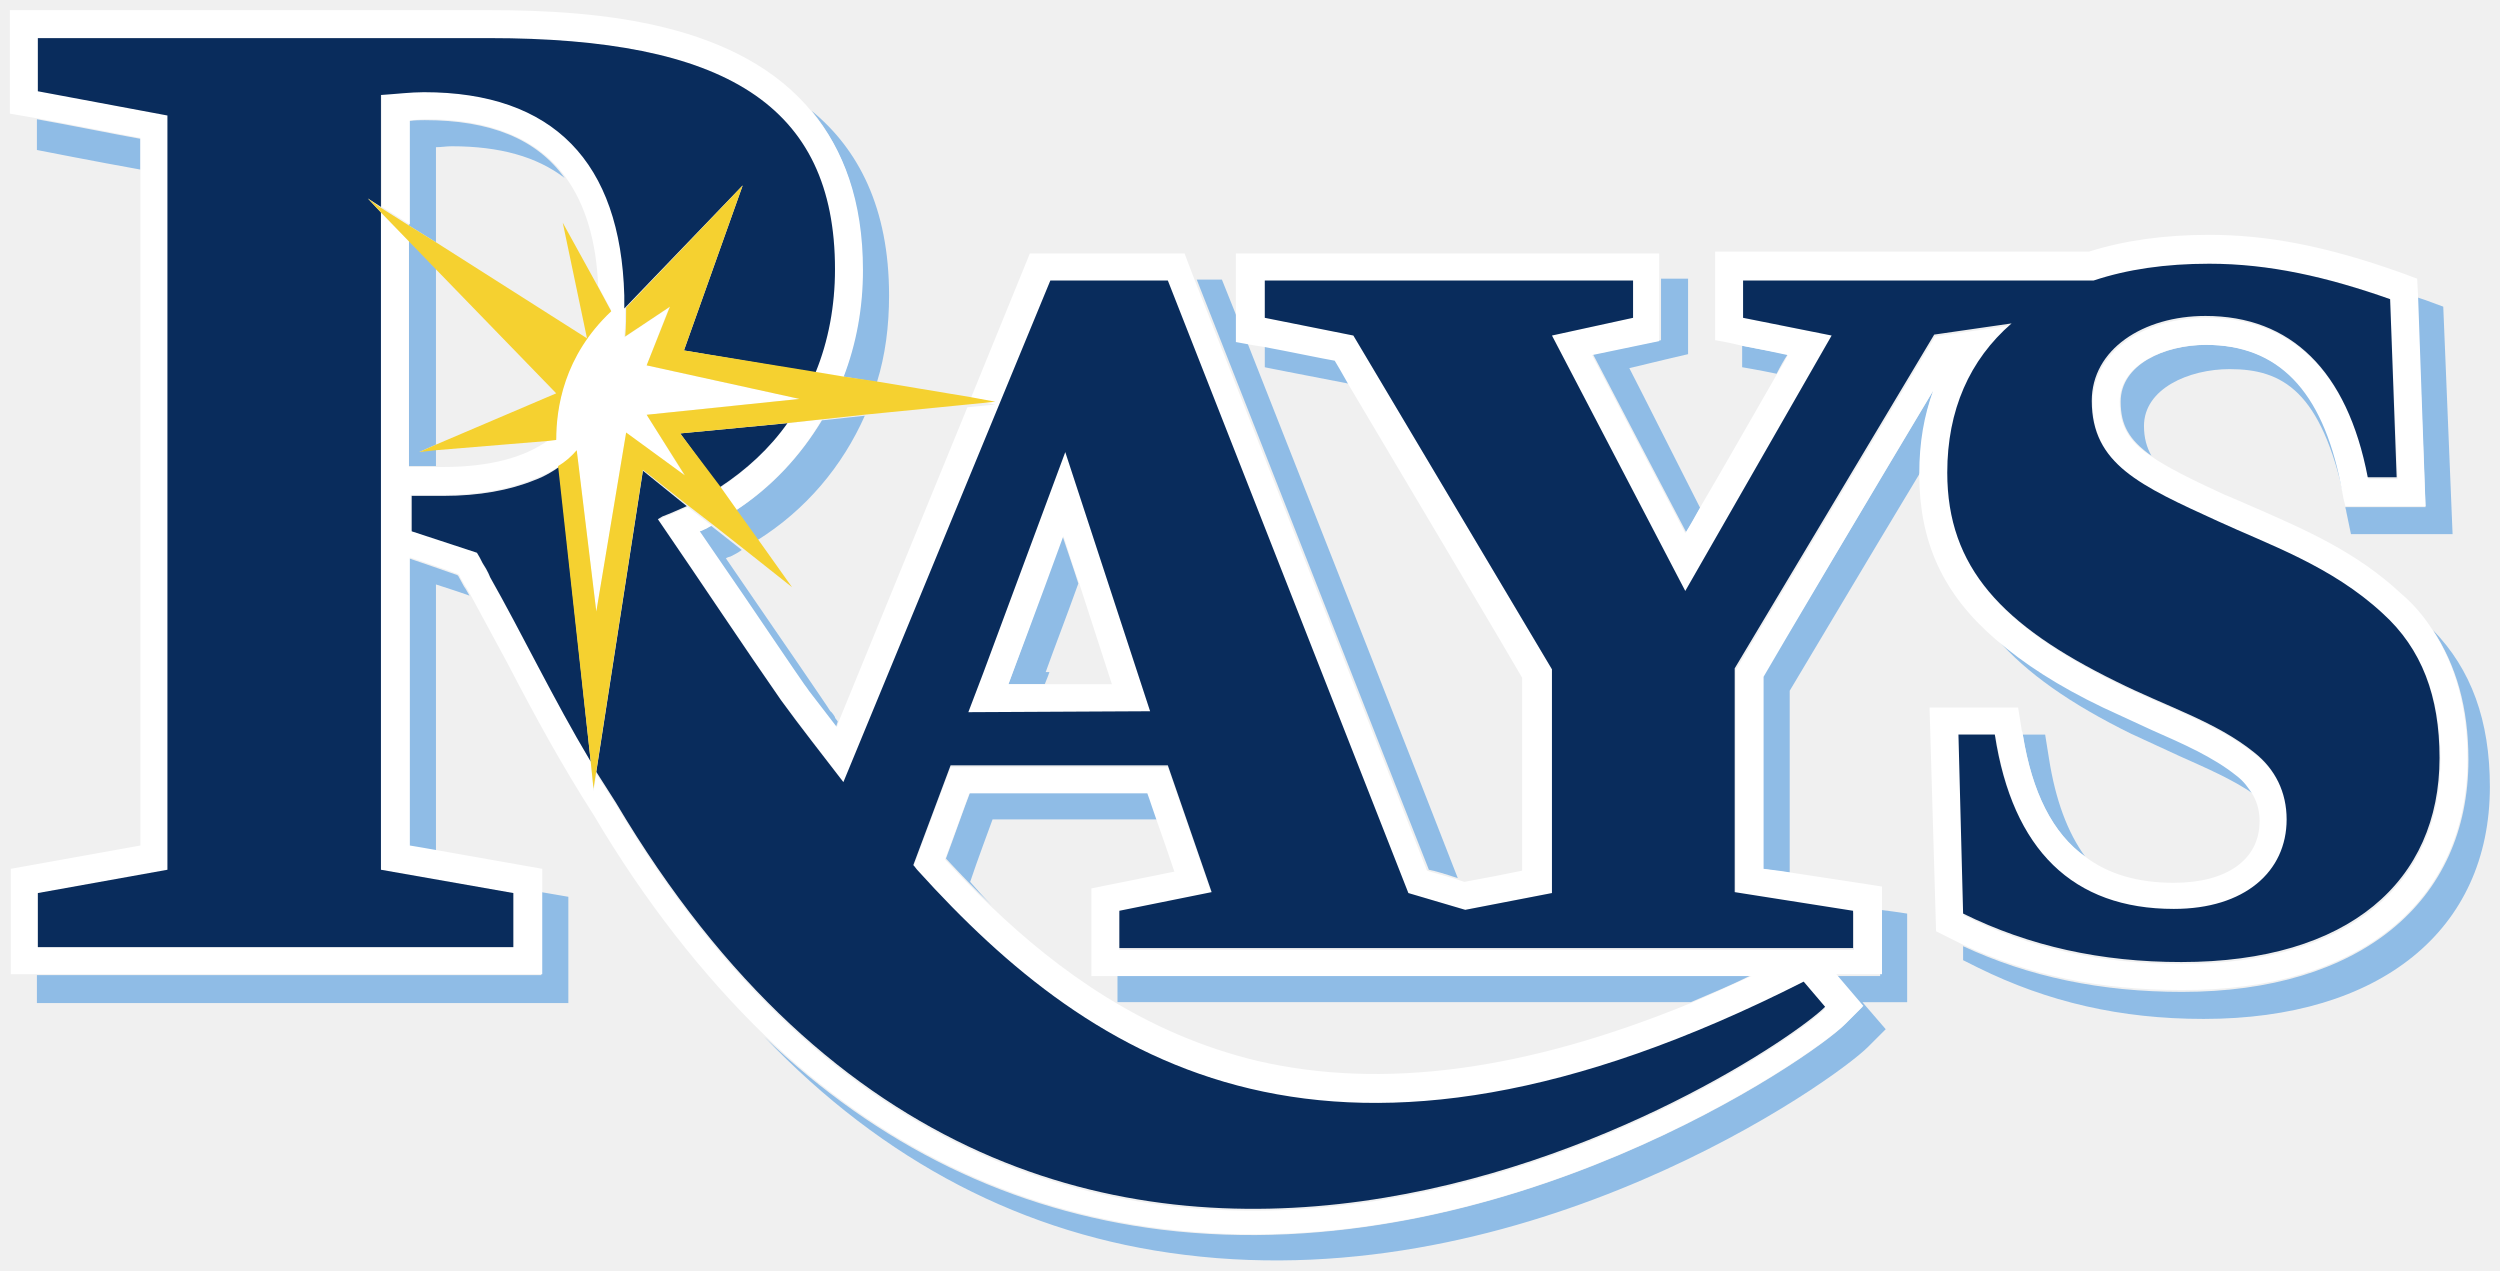
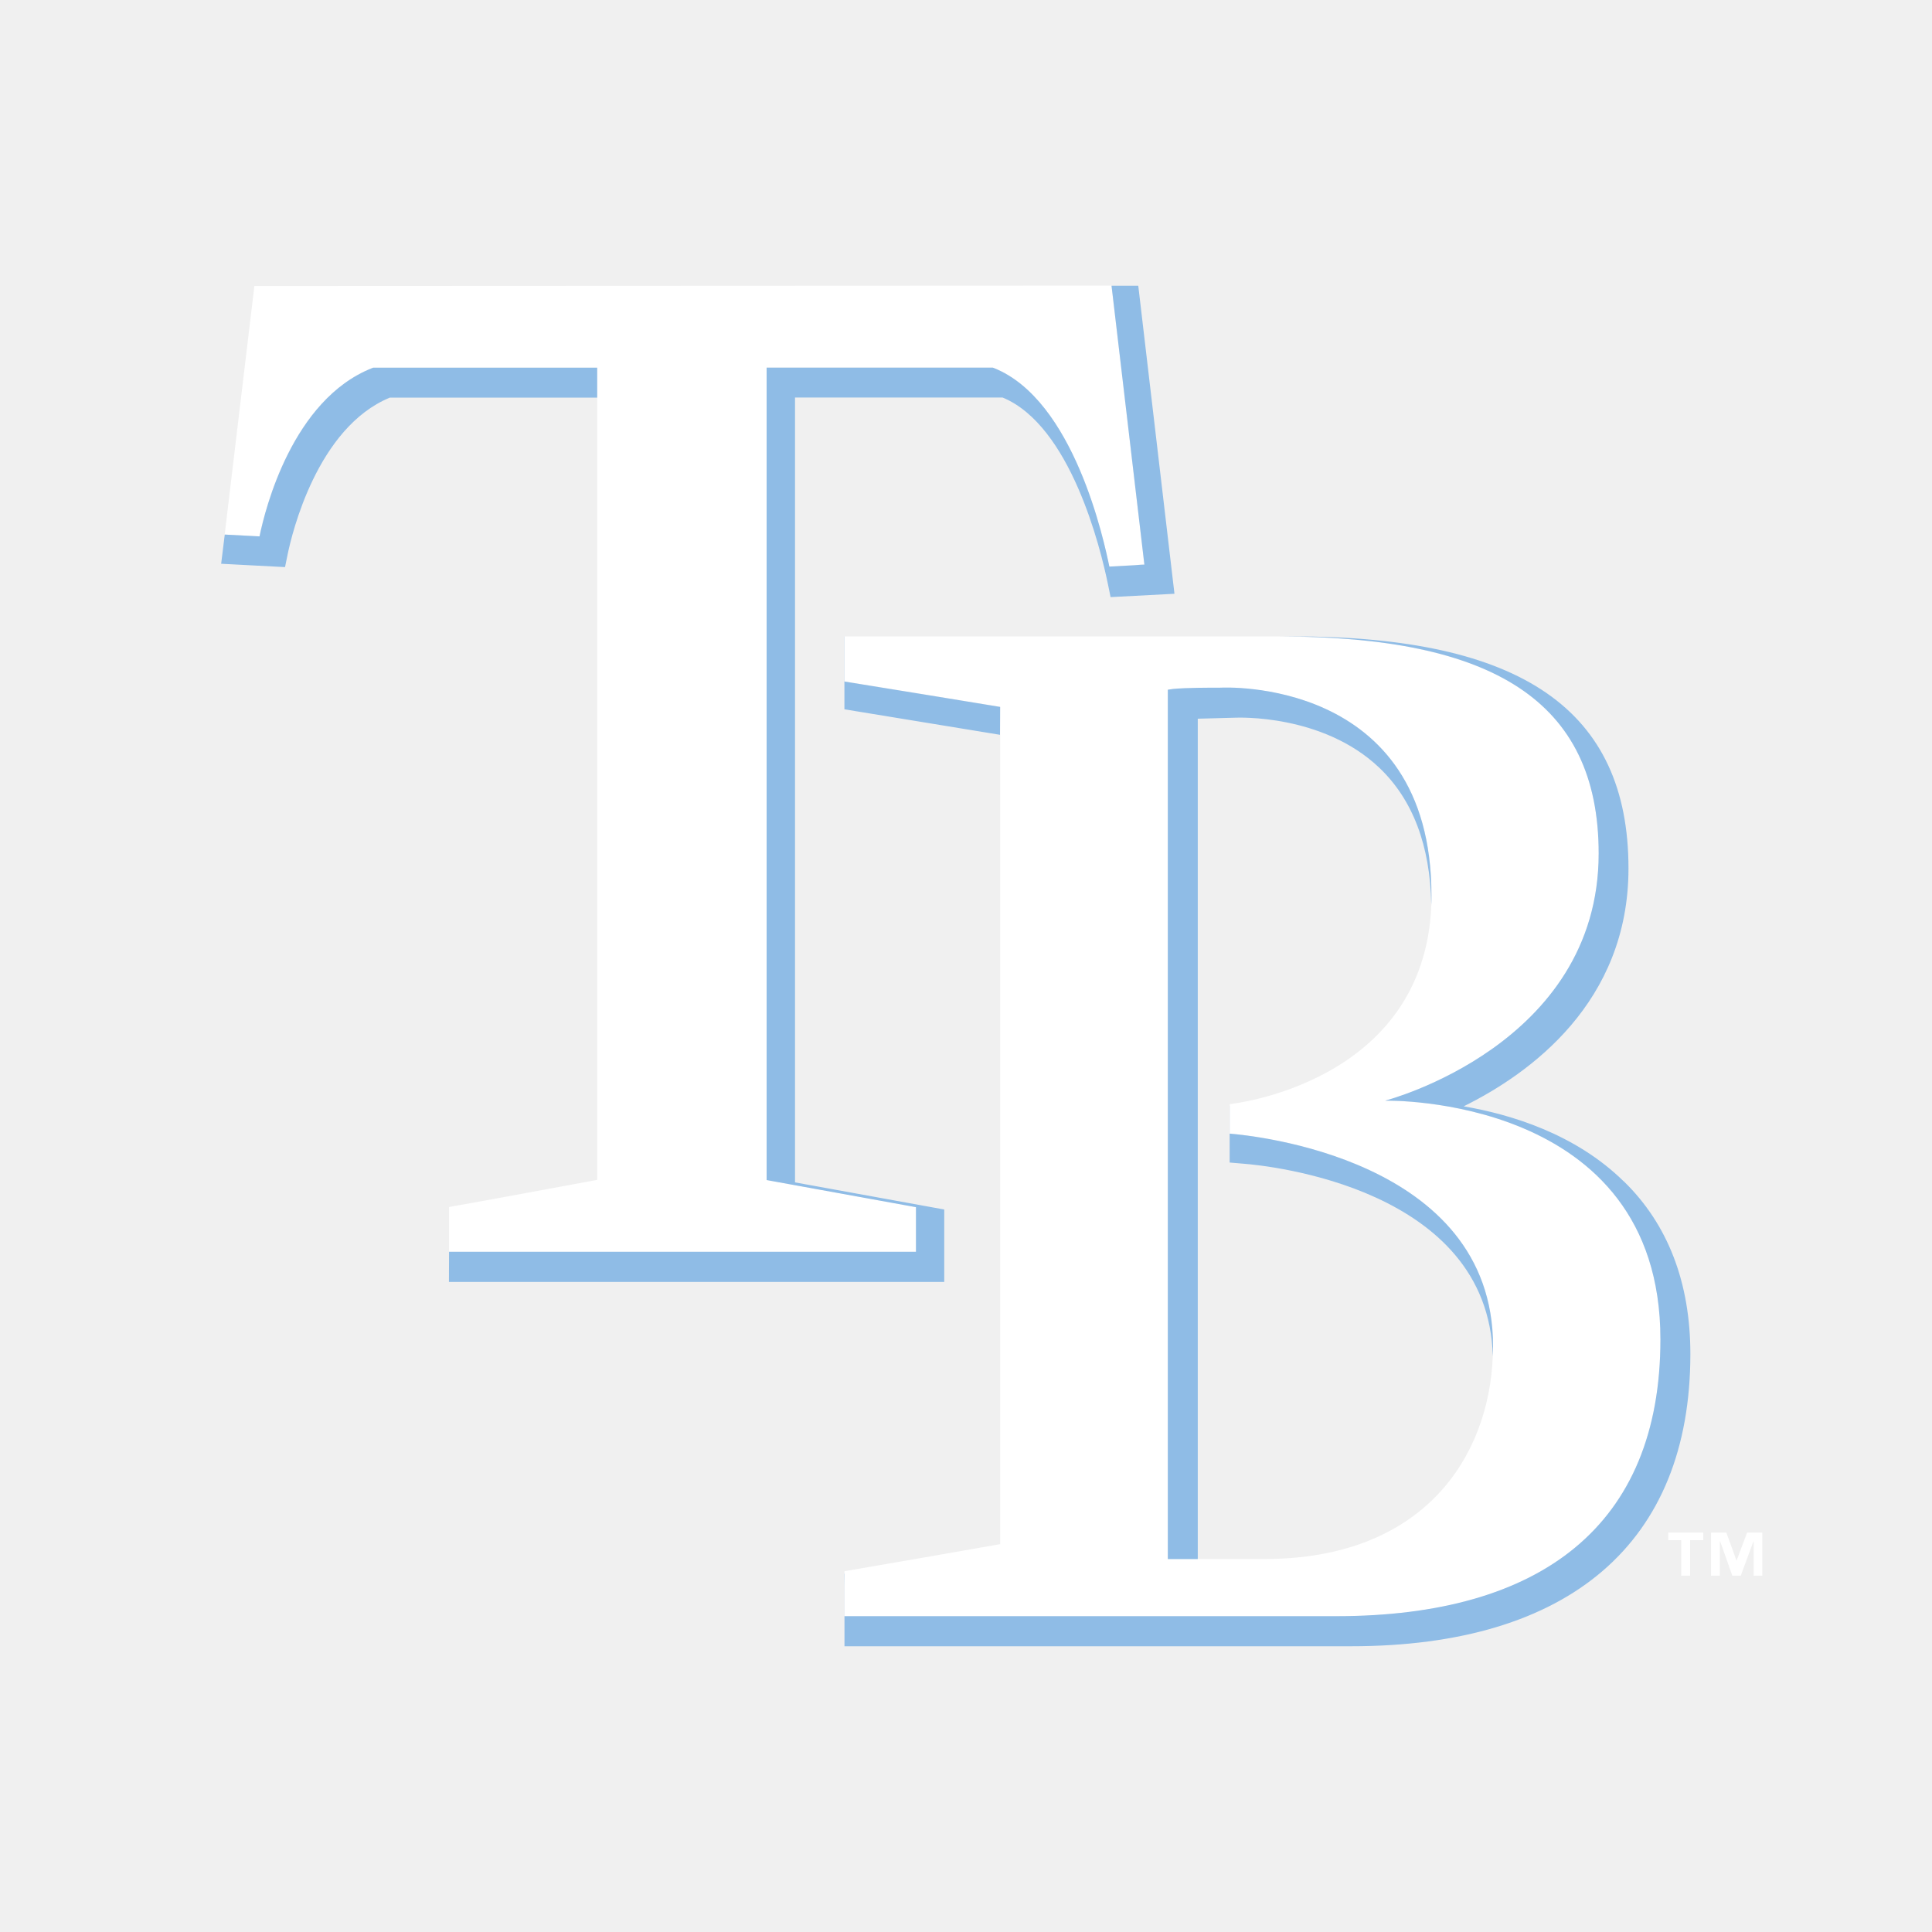
- <svg xmlns="http://www.w3.org/2000/svg" height="127.03" width="250" viewBox="0 0 250 127.026">
-   <g transform="matrix(.93233 0 0 .93233 .98775 -.40209)">
-     <g fill="#8fbce6">
-       <path d="m143.8 41.617c-0.8-1.4-1.4-2.3-1.5-2.6-1.2-0.2-5-1-7.7-1.5v2.3c-0.1 0 6.1 1.2 9.2 1.8zm15.7 63.4h-40.7v2.9h61.5c2.1-0.9 4.3-1.8 6.5-2.9h-27.3zm10.3-66.6c2.2 4.2 7.1 13.6 10 19.1 0.5-0.8 1-1.7 1.5-2.6-2.8-5.5-6-11.9-7.6-15 2-0.5 6.3-1.5 6.3-1.5v-8.1h-2.9v6.6c-0.1 0-4.9 1-7.3 1.5zm16-0.9v2.3s1.8 0.3 3.7 0.7c0.4-0.8 0.8-1.5 1.2-2.1-1.3-0.2-3.3-0.6-4.9-0.9z" />
-       <path d="m195.8 105.02 2.9 3.4-1.9 1.9c-3.4 3.5-36.7 26.5-73.3 22-16.1-2-30.4-9-42.6-20.7 12.8 13.4 27.9 21.3 45.1 23.4 36.9 4.6 69.6-18.6 73.3-22.3l1.9-1.9-2.5-2.9h4.8v-9.5s-1.2-0.2-2.9-0.4v7.1h-4.8v-0.1zm10.5-62.7c-5 8.4-17.7 29.6-18.3 30.7v20.6c0.7 0.1 1.7 0.3 2.9 0.4v-19.5c0.5-0.8 8.2-13.8 14-23.4 0-3.2 0.5-6.1 1.4-8.8zm32.6 41.2c-2.5-2-5.7-3.4-9.1-4.9l-5.2-2.4c-4.8-2.4-8.6-4.8-11.5-7.3 3.2 3.7 7.9 7 14.4 10.2l5.2 2.4c2.9 1.3 5.7 2.5 8 4.1-0.5-0.8-1.1-1.5-1.8-2.1zm-16.3 8.8c-1.9-2.6-3.2-6.1-3.9-10.6l-0.4-2.5h-2.4c1 6.2 3.2 10.6 6.7 13.1zm27.9-37.5c0 0.2 0.1 0.3 0.1 0.5l0.5 2.4h10.9l-1-24.4-1.9-0.7-0.9-0.3 0.9 22.5h-8.6zm-14.9-17.4c-4.5 0-9.2 2.1-9.2 6.1 0 2.5 0.9 4.1 3.3 5.8-0.5-0.9-0.8-1.9-0.8-3.2 0-4 4.8-6.1 9.2-6.1 5.7 0 9.8 2.4 12.3 13.9l-0.3-1.6c-2-10-6.7-14.9-14.5-14.9z" />
-       <path d="m259.9 68.017c2.5 3.8 3.8 8.3 3.8 13.9 0 15.3-11.7 24.9-30.7 24.9-8.7 0-16.4-1.6-23.5-4.9v1.5l1.6 0.8c7.5 3.7 15.3 5.5 24.2 5.5 18.9 0 30.7-9.5 30.7-24.9 0-7.1-2-12.6-6.1-16.8zm-104.6 26.6c-3.4-8.8-16.8-42.8-22.6-57.5l-1.1-2.6v-0.1l-1.6-4h-2.7c4.9 12.4 24 61.1 24.9 63.3 0.6 0.1 1.9 0.5 3.1 0.9zm-49.9-6.3h17.7c-0.4-1.1-0.7-2.1-1-2.9h-19.1c-0.7 1.8-1.7 4.7-2.6 7.1 1.5 1.6 3.1 3.3 4.9 5-0.8-0.8-1.6-1.7-2.3-2.5 0.8-2.4 1.9-5.3 2.4-6.7zm1.7-14.5h3.9c0.3-0.7 0.5-1.3 0.5-1.3h-0.4c1-2.8 2.1-5.6 3.5-9.5-0.5-1.6-1.1-3.3-1.7-5.1-2.5 6.9-5.8 15.9-5.8 15.9zm-15.4-28.8-4.6 0.5c-2.3 3.8-5.4 7.2-9.3 9.7l2.3 3.2c5.3-3.3 9.2-8 11.6-13.4zm-46-28.8c0.6 0 1.1-0.1 1.7-0.1 5.1 0 9.1 1.1 12.1 3.4-3-4.2-8-6.2-15-6.2-0.5 0-1.1 0-1.7 0.1v11.2l2.9 1.8v-10.2zm3 47.1-0.6-1.1-0.1-0.1c-1.4-0.5-4.3-1.5-5.2-1.8v30.9c0.7 0.1 1.7 0.3 2.9 0.5v-28.6c0.6 0.2 2.2 0.7 3.6 1.2l-0.4-0.7-0.2-0.3zm-45.8 41.8v2.9h57v-11.4s-1.2-0.2-2.9-0.5v8.9h-54.1v0.1zm86.5-64.3 3.6 0.6c0.9-2.9 1.3-6 1.3-9.3 0-9.4-3.3-15.7-8.3-19.8 3.3 4 5.4 9.5 5.4 16.9 0.1 4.1-0.7 8-2 11.6zm-45.5 8.1 1.8-0.8v-18.9l-2.9-3v24.2h2.9v-1.9l-1.8 0.4zm44.1 27.8c0-0.1-6.4-9.4-6.4-9.4s-2.8-4.1-4.8-7c0.1-0.1 0.5-0.2 0.5-0.2 0.4-0.2 0.8-0.4 1.2-0.7l-3.3-2.6c-0.3 0.1-0.5 0.3-0.8 0.4 0 0-0.3 0.2-0.5 0.2 2 2.9 4.8 7 4.8 7l6.4 9.4c0.1 0.1 0.5 0.7 0.5 0.7l3 3.9 0.2-0.6c-0.1-0.1-0.2-0.3-0.3-0.4 0.1 0-0.4-0.7-0.5-0.7zm-74-61.4c-2.3-0.4-7.7-1.5-11.1-2.1v3.3s6.6 1.3 11.1 2.1v-3.3z" />
-     </g>
-     <g fill="#fff">
-       <path d="m263.6 81.817c0-5.5-1.3-10.1-3.8-13.9-0.9-1.4-2-2.7-3.3-3.8-4.8-4.5-10.4-6.9-15.4-9.1l-3-1.3-0.5-0.2c-3.7-1.7-6.3-3-8-4.2-2.4-1.6-3.3-3.3-3.3-5.8 0-4 4.8-6.1 9.2-6.1 7.8 0 12.5 4.9 14.5 14.9l0.3 1.6 0.2 0.8h8.6l-0.8-22.5-0.1-1.9-1.9-0.7c-7.9-2.8-14.2-4-20.4-4-4.8 0-9.1 0.6-12.9 1.8h-40.1v9.5s1.3 0.2 2.9 0.6c1.6 0.3 3.6 0.7 4.9 1-0.3 0.6-0.7 1.3-1.2 2.1-2.3 4-5.6 9.8-8.3 14.4-0.5 0.9-1 1.8-1.5 2.6-2.9-5.5-7.8-14.9-10-19.1l7.2-1.5v-9.4h-45.4v9.5l1.1 0.2c0.5 0.1 1.1 0.2 1.8 0.3 2.7 0.5 6.5 1.3 7.7 1.5 0.2 0.3 0.7 1.2 1.5 2.6 4.7 7.9 18 30.3 18.6 31.4v20.7c-1.4 0.3-4 0.8-6.2 1.2l-0.9-0.3c-1.3-0.4-2.5-0.7-3.1-0.9-0.9-2.3-20-50.9-24.9-63.3-0.7-1.8-1.1-2.9-1.1-2.9h-16.6l-6.4 15.7 2.7 0.5-3 0.3-13.8 33.7-0.2 0.6-3-3.9s-0.4-0.6-0.5-0.7-6.4-9.4-6.4-9.4-2.8-4.1-4.8-7c0.1 0 0.5-0.2 0.5-0.2 0.3-0.1 0.5-0.3 0.8-0.4l-2.6-2c-0.9 0.4-1.8 0.8-2.6 1.1l-0.5 0.3c5 7.3 9.3 13.8 13.2 19.4 2.1 2.8 4.4 5.8 6.7 8.8l22.1-53.9h12.6l25.8 65.7 6.1 1.8 9.3-1.8v-24l-21.3-35.8-9.5-1.9v-4h39.5v4l-8.7 1.9 14.3 27.4 15.7-27.4-9.5-1.9v-4h37.6c3.6-1.1 7.7-1.8 12.4-1.8 6.5 0 12.7 1.4 19.4 3.8l0.8 19.3h-3.1c-2.3-11.6-8.3-17.3-17.4-17.3-6.7 0-12.2 3.6-12.2 9.1 0 6.8 5.3 9.1 13.5 12.9 5.4 2.5 12.2 4.9 17.7 9.9 4.2 3.8 6.1 8.9 6.1 15.5 0 13.2-9.7 21.9-27.7 21.9-8.6 0-16.3-1.6-23.4-5.2l-0.5-19.2h3.9c1.9 12.4 8.5 18.7 19.2 18.7 7.6 0 12.1-4 12.1-9.6 0-2.9-1.3-5.5-3.5-7.2-4.1-3.3-9.5-5-14.8-7.6-12.1-6-18.1-12.2-18.1-22.4 0-6.7 2.4-12.2 6.9-16l-8.3 1.2-21.4 35.8v24l12.7 2v4h-78.8v-4l9.9-2-4.7-13.6h-23.3l-4 10.7c0.2 0.2 0.3 0.4 0.5 0.6 19 20.8 44.6 37.4 95 11.9l2.3 2.7c-6.2 6.2-83.2 56.7-129.7-21.9l-2.1-3.3-0.3 1.9-0.3-3.2c-4-6.7-7.4-13.8-10.9-19.9 0 0-0.2-0.5-0.8-1.5-0.2-0.4-0.4-0.8-0.6-1.1l-7-2.3v-3.8h3.4c3.9 0 7.1-0.6 9.8-1.7 0 0 1.2-0.4 2.6-1.3 0.7-0.5 1.3-1 2-1.7l2.1 17.3 3.2-19.2 6.3 4.6-4.1-6.6 16.4-1.7-16.4-3.6 2.4-6.2-4.8 3.2c0.1-1.1 0.1-2.2 0.1-3.1v-0.2-0.8-0.4c-0.4-14.3-7.6-21.8-21.5-21.8-1.5 0-3 0.1-4.6 0.3v12l3 1.9v-11.2c0.6 0 1.1-0.1 1.7-0.1 7 0 12 2.1 15 6.2 2.1 2.9 3.3 6.8 3.5 11.7l1.4 2.6c-5.1 4.7-5.9 10.4-5.9 13.8l-0.8 0.1c-2.6 1.9-6.4 2.9-11.3 2.9h-3.7v-24.2l-3-3.1v70.5l14.2 2.5v5.8h-51v-5.8l13.9-2.5v-80.9l-13.9-2.6v-5.7h48.4c25.2 0 37.1 7.1 37.1 24.8 0 3.9-0.7 7.6-2.1 11.1l3 0.5c1.4-3.6 2.1-7.5 2.1-11.5 0-7.5-2.1-12.9-5.4-16.9-7.8-9.6-22.6-11-34.7-11h-51.4v11.1s1.2 0.2 2.9 0.5c3.4 0.6 8.8 1.7 11.1 2.1v75.9c-3.3 0.6-13.9 2.5-13.9 2.5v11.3h57v-11.3s-6.8-1.2-11.3-2c-1.2-0.2-2.2-0.4-2.9-0.5v-30.9c0.9 0.3 3.9 1.3 5.2 1.8l0.1 0.1c0 0.1 0.6 1.1 0.6 1.1l0.2 0.3 0.4 0.7 4 7.4c2.8 5.4 5.8 10.9 9.2 16.2 5.5 9.3 11.7 17.2 18.4 23.7 12.3 11.8 26.6 18.7 42.6 20.7 36.6 4.6 69.8-18.5 73.3-22l1.9-1.9-2.9-3.4h4.9v-9.4s-5.8-0.9-9.8-1.5c-1.1-0.2-2.2-0.3-2.9-0.4v-20.6c0.6-1.1 13.2-22.4 18.2-30.7-1 2.7-1.5 5.6-1.5 8.9v0.1c0 7.2 2.5 12.8 8.2 17.7 3 2.6 6.7 5 11.5 7.3l5.2 2.4c3.4 1.5 6.6 2.9 9.1 4.9 0.8 0.6 1.3 1.3 1.8 2.1 0.5 0.9 0.7 1.8 0.7 2.8 0 4.1-3.5 6.6-9.2 6.6-3.8 0-7-0.9-9.5-2.8-3.5-2.5-5.7-6.9-6.7-13.1 0-0.1 0-0.2-0.1-0.4l-0.4-2.5h-9.5l0.7 24 1.6 0.8 1.2 0.6c7.1 3.3 14.8 4.9 23.5 4.9 19 0.1 30.7-9.4 30.7-24.8zm-129.8 32.4c-12.1-2.9-21.4-9.7-28.6-16.6-1.8-1.7-3.4-3.4-4.9-5 0.9-2.4 1.9-5.2 2.6-7.1h19.1c0.3 0.8 0.6 1.8 1 2.9 0.6 1.7 1.3 3.7 1.9 5.5-2.9 0.6-8.9 1.8-8.9 1.8v9.4h70.8c-2.2 1-4.4 2-6.5 2.9-17.8 7.3-33.1 9.3-46.5 6.2z" />
-       <path d="m113.2 48.917-8.8 23.7-1.6 4.2 19.5-0.1-9.1-27.8zm1.5 14.1c1.4 4.3 2.6 8 3.5 10.8h-11.1s3.4-9 5.9-15.9c0.6 1.8 1.1 3.5 1.7 5.1zm-27.6-17.6-3.7 0.4c-1.9 2.7-4.3 5-7.3 7l1.7 2.4c3.9-2.6 7-5.9 9.3-9.8z" />
-     </g>
-     <g fill="#092c5c">
-       <path d="m67.9 50.917-5 32.3 2.1 3.3c46.6 78.6 123.5 28.1 129.7 21.9l-2.3-2.7c-50.5 25.6-76.1 9-95-11.9-0.2-0.2-0.3-0.4-0.5-0.6l4-10.7h23.3l4.7 13.6-9.9 2v4h78.7v-4l-12.7-2v-24l21.4-35.8 8.3-1.2c-4.5 3.9-6.9 9.3-6.9 16 0 10.2 5.9 16.4 18.1 22.4 5.4 2.7 10.7 4.3 14.8 7.6 2.3 1.8 3.5 4.3 3.5 7.2 0 5.6-4.5 9.6-12.1 9.6-10.8 0-17.3-6.3-19.2-18.7h-3.9l0.5 19.2c7.1 3.5 14.8 5.2 23.4 5.2 18 0 27.7-8.7 27.7-21.9 0-6.6-1.9-11.7-6.1-15.5-5.5-5.1-12.3-7.4-17.7-9.9-8.3-3.8-13.5-6.1-13.5-12.9 0-5.5 5.5-9.1 12.2-9.1 9.1 0 15.2 5.8 17.4 17.3h3.1l-0.7-19.1c-6.8-2.4-13-3.8-19.4-3.8-4.7 0-8.8 0.6-12.4 1.8h-37.6v4l9.5 1.9-15.7 27.4-14.3-27.4 8.7-1.9v-4h-39.5v4l9.5 1.9 21.3 35.8v24l-9.3 1.8-6.1-1.8-25.8-65.7h-12.6l-22.2 53.8c-2.3-3-4.6-5.9-6.7-8.8-3.9-5.6-8.2-12.1-13.2-19.4l0.5-0.3c0.8-0.3 1.7-0.7 2.6-1.1l-4.7-3.8zm54.4 25.8-19.5 0.1 1.6-4.2 8.8-23.7 9.1 27.8z" />
-       <path d="m83.4 45.817-11.5 1.1 4.2 5.8c2.9-1.9 5.4-4.2 7.3-6.9z" />
-       <path d="m78.6 20.317-6.3 17.7 14.1 2.4c1.4-3.4 2.1-7.2 2.1-11.1 0-17.7-11.9-24.8-37.1-24.8h-48.4v5.7l13.9 2.6v80.9l-13.9 2.5v5.8h51v-5.8l-14.2-2.5v-70.5l-1.4-1.5 1.4 0.9v-12c1.6-0.1 3.2-0.3 4.6-0.3 13.9 0 21.1 7.5 21.5 21.8v1.4l12.7-13.2z" />
-       <path d="m58.9 50.517c-1.4 1-2.6 1.4-2.6 1.4-2.7 1.1-6 1.7-9.8 1.7h-3.4v3.8l7 2.3c0.2 0.3 0.4 0.7 0.6 1.1 0.6 0.9 0.8 1.5 0.8 1.5 3.4 6 6.8 13.1 10.8 19.8l-3.4-31.6z" />
-     </g>
-     <g fill="#f5d130">
-       <path d="m89.4 40.817-3-0.5-14.1-2.3 6.3-17.7-12.5 13.1c0 0.9 0 2-0.1 3.1l4.8-3.2-2.5 6.3 16.4 3.6-16.4 1.7 4.1 6.5-6.3-4.6-3.2 19.2-2.1-17.3c-0.6 0.7-1.3 1.3-2 1.7l3.5 31.7 0.3 2.9 0.3-1.9 5-32.3 4.8 3.8 2.6 2 3.3 2.6 5.3 4.2-3.7-5.2-2.3-3.2-1.7-2.4-4.3-5.7 11.4-1.1 3.7-0.4 4.6-0.5 11.1-1.1 3-0.3-2.7-0.5-10.2-1.7-3.4-0.5zm-51-19.1 1.4 1.5 3 3.1 2.9 3 12.9 13.3-12.9 5.5-1.8 0.8 1.8-0.2 12.1-1 0.8-0.1c0-3.4 0.8-9 5.9-13.8l-1.4-2.6-3.8-6.9 2.6 12.4-16.2-10.3-2.9-1.8-3-1.9-1.4-1z" />
-     </g>
-   </g>
+ <svg xmlns="http://www.w3.org/2000/svg" viewBox="0 0 300 300">
+   <path fill="#fff" d="M69.73 187.42c1.66-.25 23.01-4.21 23.01-4.21V57.08h-34.8l-.16.06c-12.4 4.9-16.63 21.96-17.47 26.04 0 .03-.02.11-.02.11l-5.4-.3 4.61-38.58 133.09-.06v.02l5.1 43.29-.53.02-1.01.08-3.89.21c-.81-3.9-5.46-25.88-17.94-30.84l-.17-.05h-35.1v126.15s21.74 3.96 23.18 4.21v6.93h-72.5Zm192.71 51.74v5.51h-1.38v-5.51h-2.02v-1.18h5.44v1.18Zm9.87 5.51v-5.33h-.04l-1.96 5.33h-1.32l-1.88-5.33h-.05v5.33h-1.37v-6.69h2.38l1.58 4.36 1.64-4.36h2.36v6.69Zm-141.18 6.29v-6.98c1.41-.22 23.54-4.08 24.15-4.2h.02V109.75s-22.72-3.73-24.16-3.94v-6.99h67.3c.12 0 .23 0 .36.02 32.8.06 49.44 9.85 49.44 33.7 0 29.79-33.1 38.36-33.1 38.36v.03s42.69-1.01 42.69 37.04c0 28.95-18.57 43.01-50.38 43.01h-76.31Zm91.16-111.94c0-34.07-32.7-32.22-32.7-32.22-1.73 0-5.46 0-7.42.19l-.82.12v134.97h15.03c24.53 0 34.81-15.68 35.42-31.5.02-.51.04-1.02.04-1.54 0-29.23-37.65-32.75-40.89-33.02v-4.57s30.25-3.09 31.31-30.96c.02-.48.02-.97.02-1.48Z" />
+   <path fill="#8fbce6" d="M92.74 57.1h-34.8l-.16.06c-12.39 4.9-16.62 21.96-17.46 26.04 0 .03-.02.08-.02.09l-5.4-.28-.56 4.53 9.92.52.4-1.96c.67-3.26 4.59-19.71 15.88-24.36h32.19v-4.65Zm88.6 50.01v134.98h14.28-9.63V111.6c2.05-.05 5.9-.16 5.9-.16.27 0 13.45-.6 22.26 7.75 5.22 4.95 7.93 12.1 8.1 21.29.02-.48.02-.97.02-1.48 0-34.07-32.7-32.22-32.7-32.22-1.73 0-5.45 0-7.42.2l-.82.12Zm9.6 64.58v8.83l2.14.18c3.93.3 38.05 3.78 38.72 29.89.02-.51.04-1.02.04-1.54 0-29.23-37.65-32.75-40.89-33.02v-4.33Zm-44.32 16.12s-19.95-3.62-23.17-4.21V61.73h32.24c10.54 4.36 15.19 23.31 16.36 29.03l.4 1.96 9.92-.52-5.62-47.83h-4.15l5.1 43.3-.53.02-1.02.08-3.89.21c-.81-3.92-5.46-25.88-17.95-30.84l-.16-.05h-35.11v126.15s21.75 3.96 23.19 4.21v6.93h-72.5l-.02 4.68h76.91v-11.24Zm8.68-78.04s-22.72-3.73-24.16-3.94v-6.99h-.02v11.3l24.16 3.96.02-4.32Zm96.81 73.65c-7.52-7.37-17.5-10.37-24.83-11.63 10.32-5.1 25.59-16.14 25.59-36.94 0-24.6-16.57-36.03-52.13-36.03h-1.94c32.8.07 49.44 9.86 49.44 33.71 0 29.78-33.1 38.36-33.1 38.36v.02s42.69-.99 42.69 37.06c0 28.94-18.57 42.99-50.38 42.99h-76.31v-6.59h-.03l.02 1.97v9.29h78.64c33.98 0 52.71-16.09 52.71-45.37 0-11.09-3.48-20.16-10.36-26.85" />
</svg>
